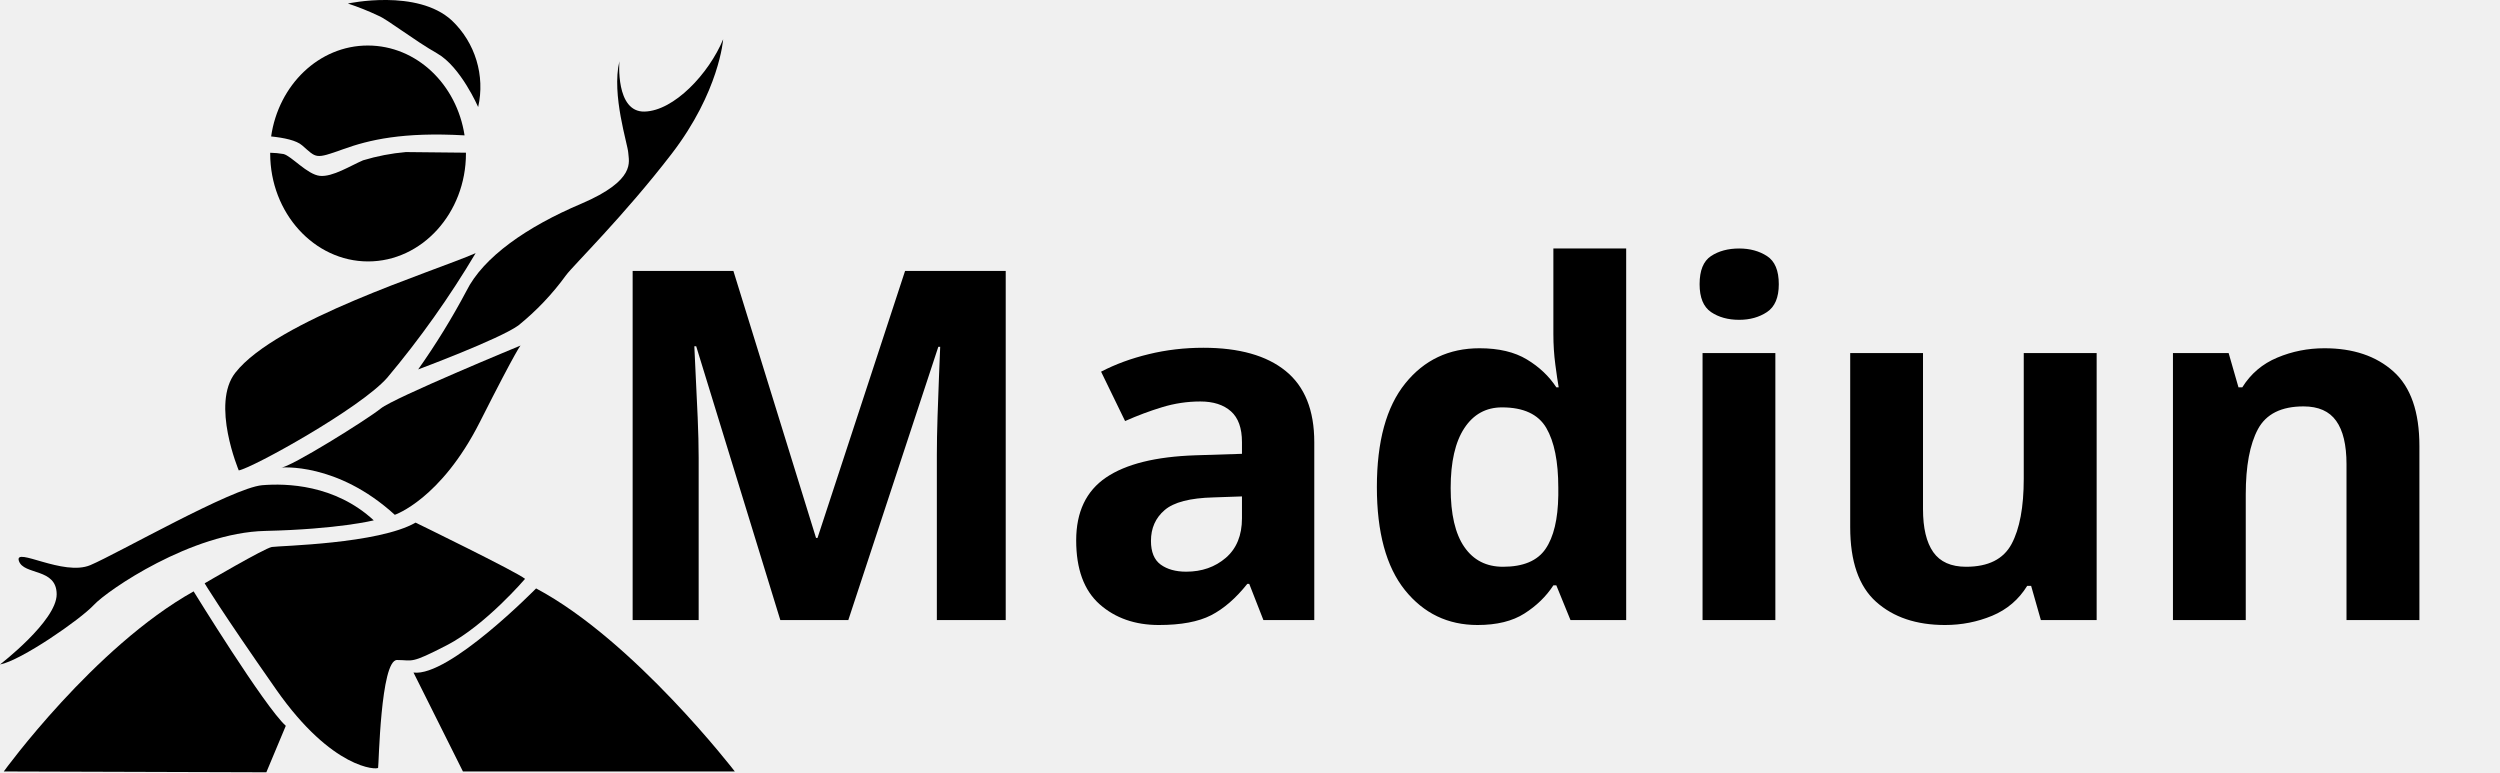
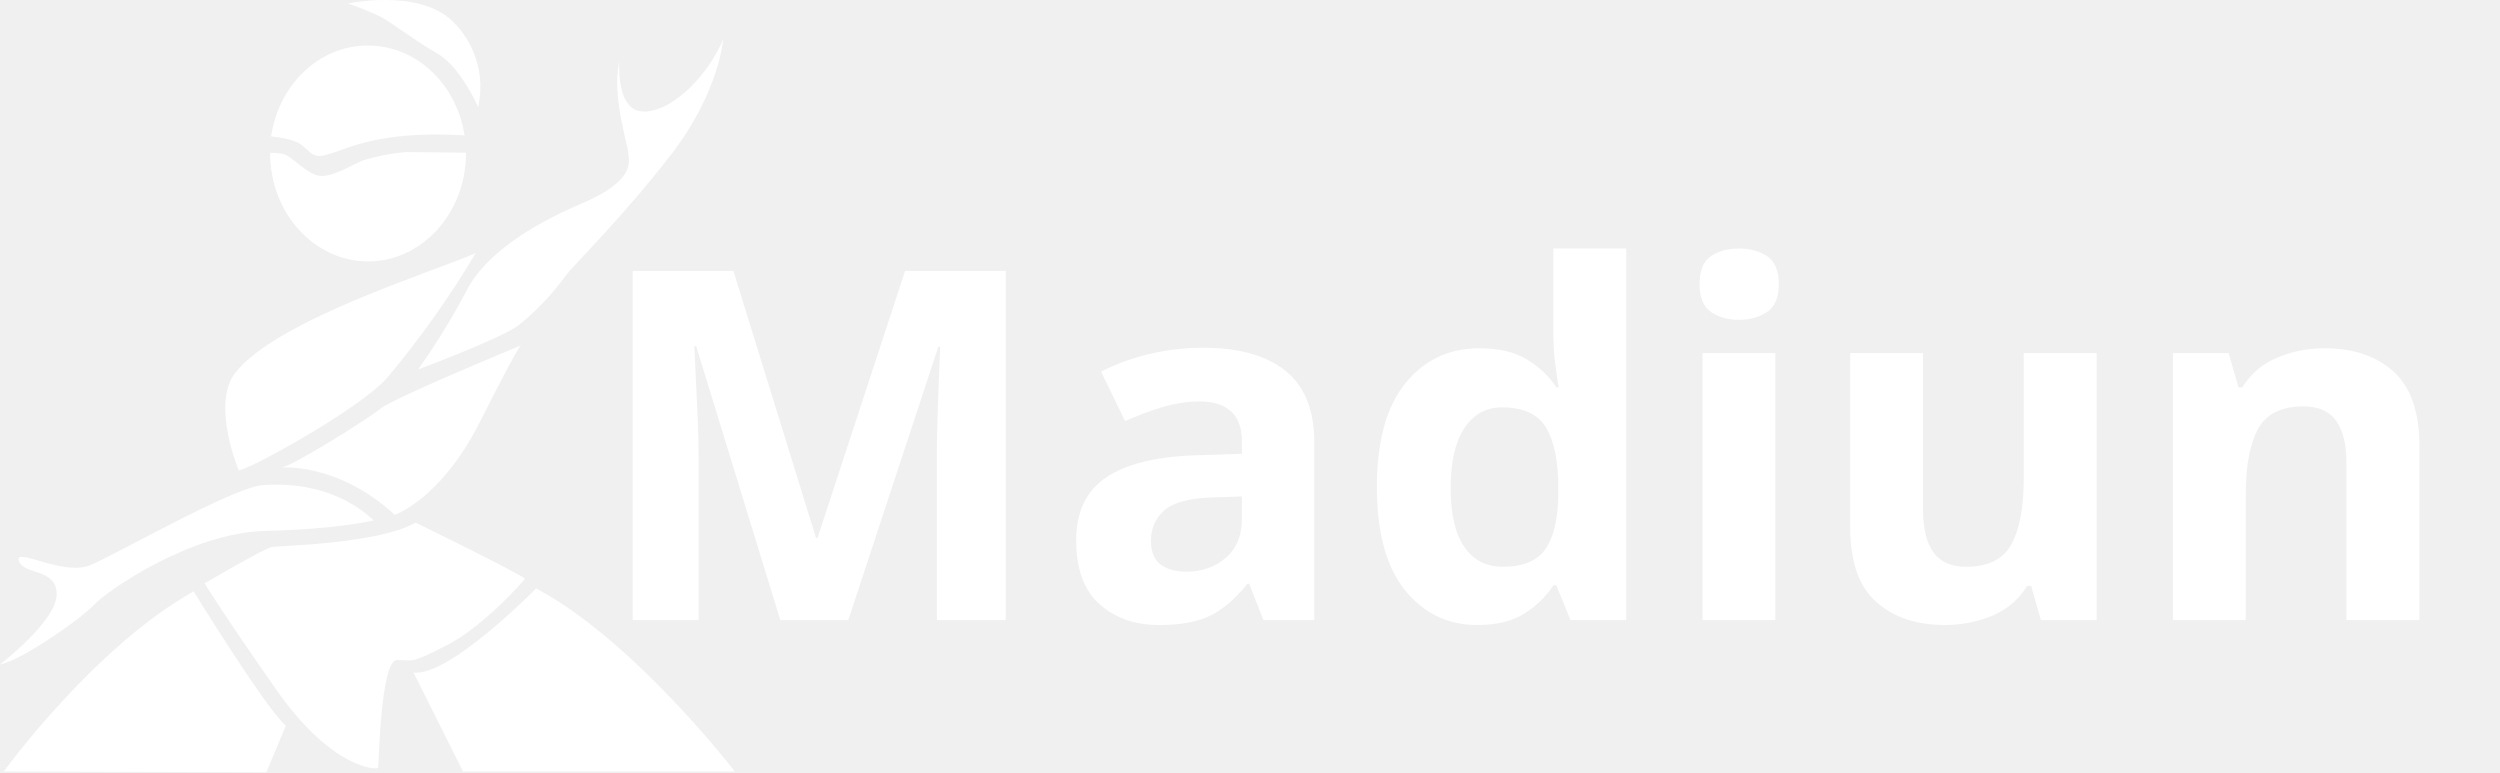
- <svg xmlns="http://www.w3.org/2000/svg" viewBox="0 0 397.04 122.65">
-   <defs>
-     <style>.cls-1{font-size:77.66px;font-family:Montserrat-SemiBold, Montserrat;font-weight:600;}.cls-2{letter-spacing:0em;}.cls-3{letter-spacing:0em;}</style>
+ <svg xmlns="http://www.w3.org/2000/svg" viewBox="0 0 397.04 122.65" version="1.1" id="svg36">
+   <defs id="defs4">
+     <style id="style2">.cls-1{font-size:77.66px;font-family:Montserrat-SemiBold, Montserrat;font-weight:600;}.cls-2{letter-spacing:0em;}.cls-3{letter-spacing:0em;}</style>
  </defs>
-   <g id="Layer_2" data-name="Layer 2">
-     <g id="Layer_1-2" data-name="Layer 1">
-       <path d="M.6,122.52s14.31-19.74,30.15-28.6c0,0,11.28,18.33,14.64,21.35l-3.09,7.38Z" />
-       <path d="M73.52,122.52H116.7s-16-20.81-31.56-29.07c0,0-13.83,14.1-19.47,13.36Z" />
-       <path d="M32.5,92.64S42,87.07,43.17,86.87,60.09,86.4,66,83c0,0,16,7.79,17.39,8.93,0,0-6.31,7.39-12.42,10.54-5.93,3.06-5.3,2.35-7.92,2.35s-2.89,16.79-3,17.12-7.25.34-16.18-12.42S32.5,92.64,32.5,92.64Z" />
-       <path d="M59.36,82.64s-5.58,1.41-17.26,1.68-25,9.4-27.19,11.75S3.29,104.93,0,105.53c0,0,9-6.91,9-11.14s-5.24-3-6-5.31,7.05,2.49,11.35.67S36.93,77.47,41.63,77.06C45.44,76.74,53.18,76.93,59.36,82.64Z" />
-       <path d="M44.62,74.26s8.86-.91,18.08,7.5c0,0,7.3-2.46,13.49-14.7s6.5-12.19,6.5-12.19-20.14,8.31-22.21,10S46,74.31,44.62,74.26Z" />
-       <path d="M37.92,74.71s-4.44-10.55-.55-15.51c6.54-8.36,31.32-16,38.17-19A150,150,0,0,1,61.49,60C57.24,64.83,40.14,74.31,37.92,74.71Z" />
-       <path d="M66.41,58.67a114.62,114.62,0,0,0,7.65-12.43C76.75,40.81,83.71,36,92.32,32.35c8.8-3.76,7.52-6.72,7.46-8.06s-2.69-9.2-1.41-14.57c0,0-.67,8.12,4,8s10.2-6,12.48-11.48c0,0-.6,8.33-8.19,18.2S91.05,42.15,89.91,43.69a41.74,41.74,0,0,1-7.59,8C79.23,53.9,66.41,58.67,66.41,58.67Z" />
-       <path d="M48,23.1c-.91-.81-2.89-1.22-4.94-1.43,1.18-8.18,7.6-14.44,15.35-14.44S72.54,13.4,73.78,21.5c-9.8-.56-15.16.71-19.29,2.2C50,25.31,50.31,25.11,48,23.1Z" />
-       <path d="M74,24.38c0,9.46-7,17.14-15.54,17.14S42.91,33.84,42.91,24.38v-.12a13.74,13.74,0,0,1,2.11.2c1.26.3,3.78,3.27,5.79,3.47s4.84-1.61,6.85-2.47a33.51,33.51,0,0,1,6.8-1.31l9.53.1Z" />
-       <path d="M55.25.56s11-2.39,16.51,2.69A14.55,14.55,0,0,1,75.94,17s-2.77-6.39-6.5-8.51-7.95-5.44-9.36-6A41.85,41.85,0,0,0,55.25.56Z" />
-       <text class="cls-1" transform="translate(93.49 98.48)">M<tspan class="cls-2" x="74.16" y="0">a</tspan>
-         <tspan class="cls-3" x="121.68" y="0">diun</tspan>
+   <g id="Layer_2" data-name="Layer 2" style="fill:#ffffff">
+     <g id="Layer_1-2" data-name="Layer 1" style="fill:#ffffff">
+       <path d="M.6,122.52s14.31-19.74,30.15-28.6c0,0,11.28,18.33,14.64,21.35l-3.09,7.38Z" id="path8" style="fill:#ffffff" />
+       <path d="M73.52,122.52H116.7s-16-20.81-31.56-29.07c0,0-13.83,14.1-19.47,13.36Z" id="path10" style="fill:#ffffff" />
+       <path d="M32.5,92.64S42,87.07,43.17,86.87,60.09,86.4,66,83c0,0,16,7.79,17.39,8.93,0,0-6.31,7.39-12.42,10.54-5.93,3.06-5.3,2.35-7.92,2.35s-2.89,16.79-3,17.12-7.25.34-16.18-12.42S32.5,92.64,32.5,92.64Z" id="path12" style="fill:#ffffff" />
+       <path d="M59.36,82.64s-5.58,1.41-17.26,1.68-25,9.4-27.19,11.75S3.29,104.93,0,105.53c0,0,9-6.91,9-11.14s-5.24-3-6-5.31,7.05,2.49,11.35.67S36.93,77.47,41.63,77.06C45.44,76.74,53.18,76.93,59.36,82.64Z" id="path14" style="fill:#ffffff" />
+       <path d="M44.62,74.26s8.86-.91,18.08,7.5c0,0,7.3-2.46,13.49-14.7s6.5-12.19,6.5-12.19-20.14,8.31-22.21,10S46,74.31,44.62,74.26Z" id="path16" style="fill:#ffffff" />
+       <path d="M37.92,74.71s-4.44-10.55-.55-15.51c6.54-8.36,31.32-16,38.17-19A150,150,0,0,1,61.49,60C57.24,64.83,40.14,74.31,37.92,74.71Z" id="path18" style="fill:#ffffff" />
+       <path d="M66.41,58.67a114.62,114.62,0,0,0,7.65-12.43C76.75,40.81,83.71,36,92.32,32.35c8.8-3.76,7.52-6.72,7.46-8.06s-2.69-9.2-1.41-14.57c0,0-.67,8.12,4,8s10.2-6,12.48-11.48c0,0-.6,8.33-8.19,18.2S91.05,42.15,89.91,43.69a41.74,41.74,0,0,1-7.59,8C79.23,53.9,66.41,58.67,66.41,58.67Z" id="path20" style="fill:#ffffff" />
+       <path d="M48,23.1c-.91-.81-2.89-1.22-4.94-1.43,1.18-8.18,7.6-14.44,15.35-14.44S72.54,13.4,73.78,21.5c-9.8-.56-15.16.71-19.29,2.2C50,25.31,50.31,25.11,48,23.1Z" id="path22" style="fill:#ffffff" />
+       <path d="M74,24.38c0,9.46-7,17.14-15.54,17.14S42.91,33.84,42.91,24.38v-.12a13.74,13.74,0,0,1,2.11.2c1.26.3,3.78,3.27,5.79,3.47s4.84-1.61,6.85-2.47a33.51,33.51,0,0,1,6.8-1.31l9.53.1Z" id="path24" style="fill:#ffffff" />
+       <path d="M55.25.56s11-2.39,16.51,2.69A14.55,14.55,0,0,1,75.94,17s-2.77-6.39-6.5-8.51-7.95-5.44-9.36-6A41.85,41.85,0,0,0,55.25.56Z" id="path26" style="fill:#ffffff" />
+       <text class="cls-1" transform="translate(93.49 98.48)" id="text32" style="fill:#ffffff">M<tspan class="cls-2" x="74.16" y="0" id="tspan28" style="fill:#ffffff">a</tspan>
+         <tspan class="cls-3" x="121.68" y="0" id="tspan30" style="fill:#ffffff">diun</tspan>
      </text>
    </g>
  </g>
</svg>
